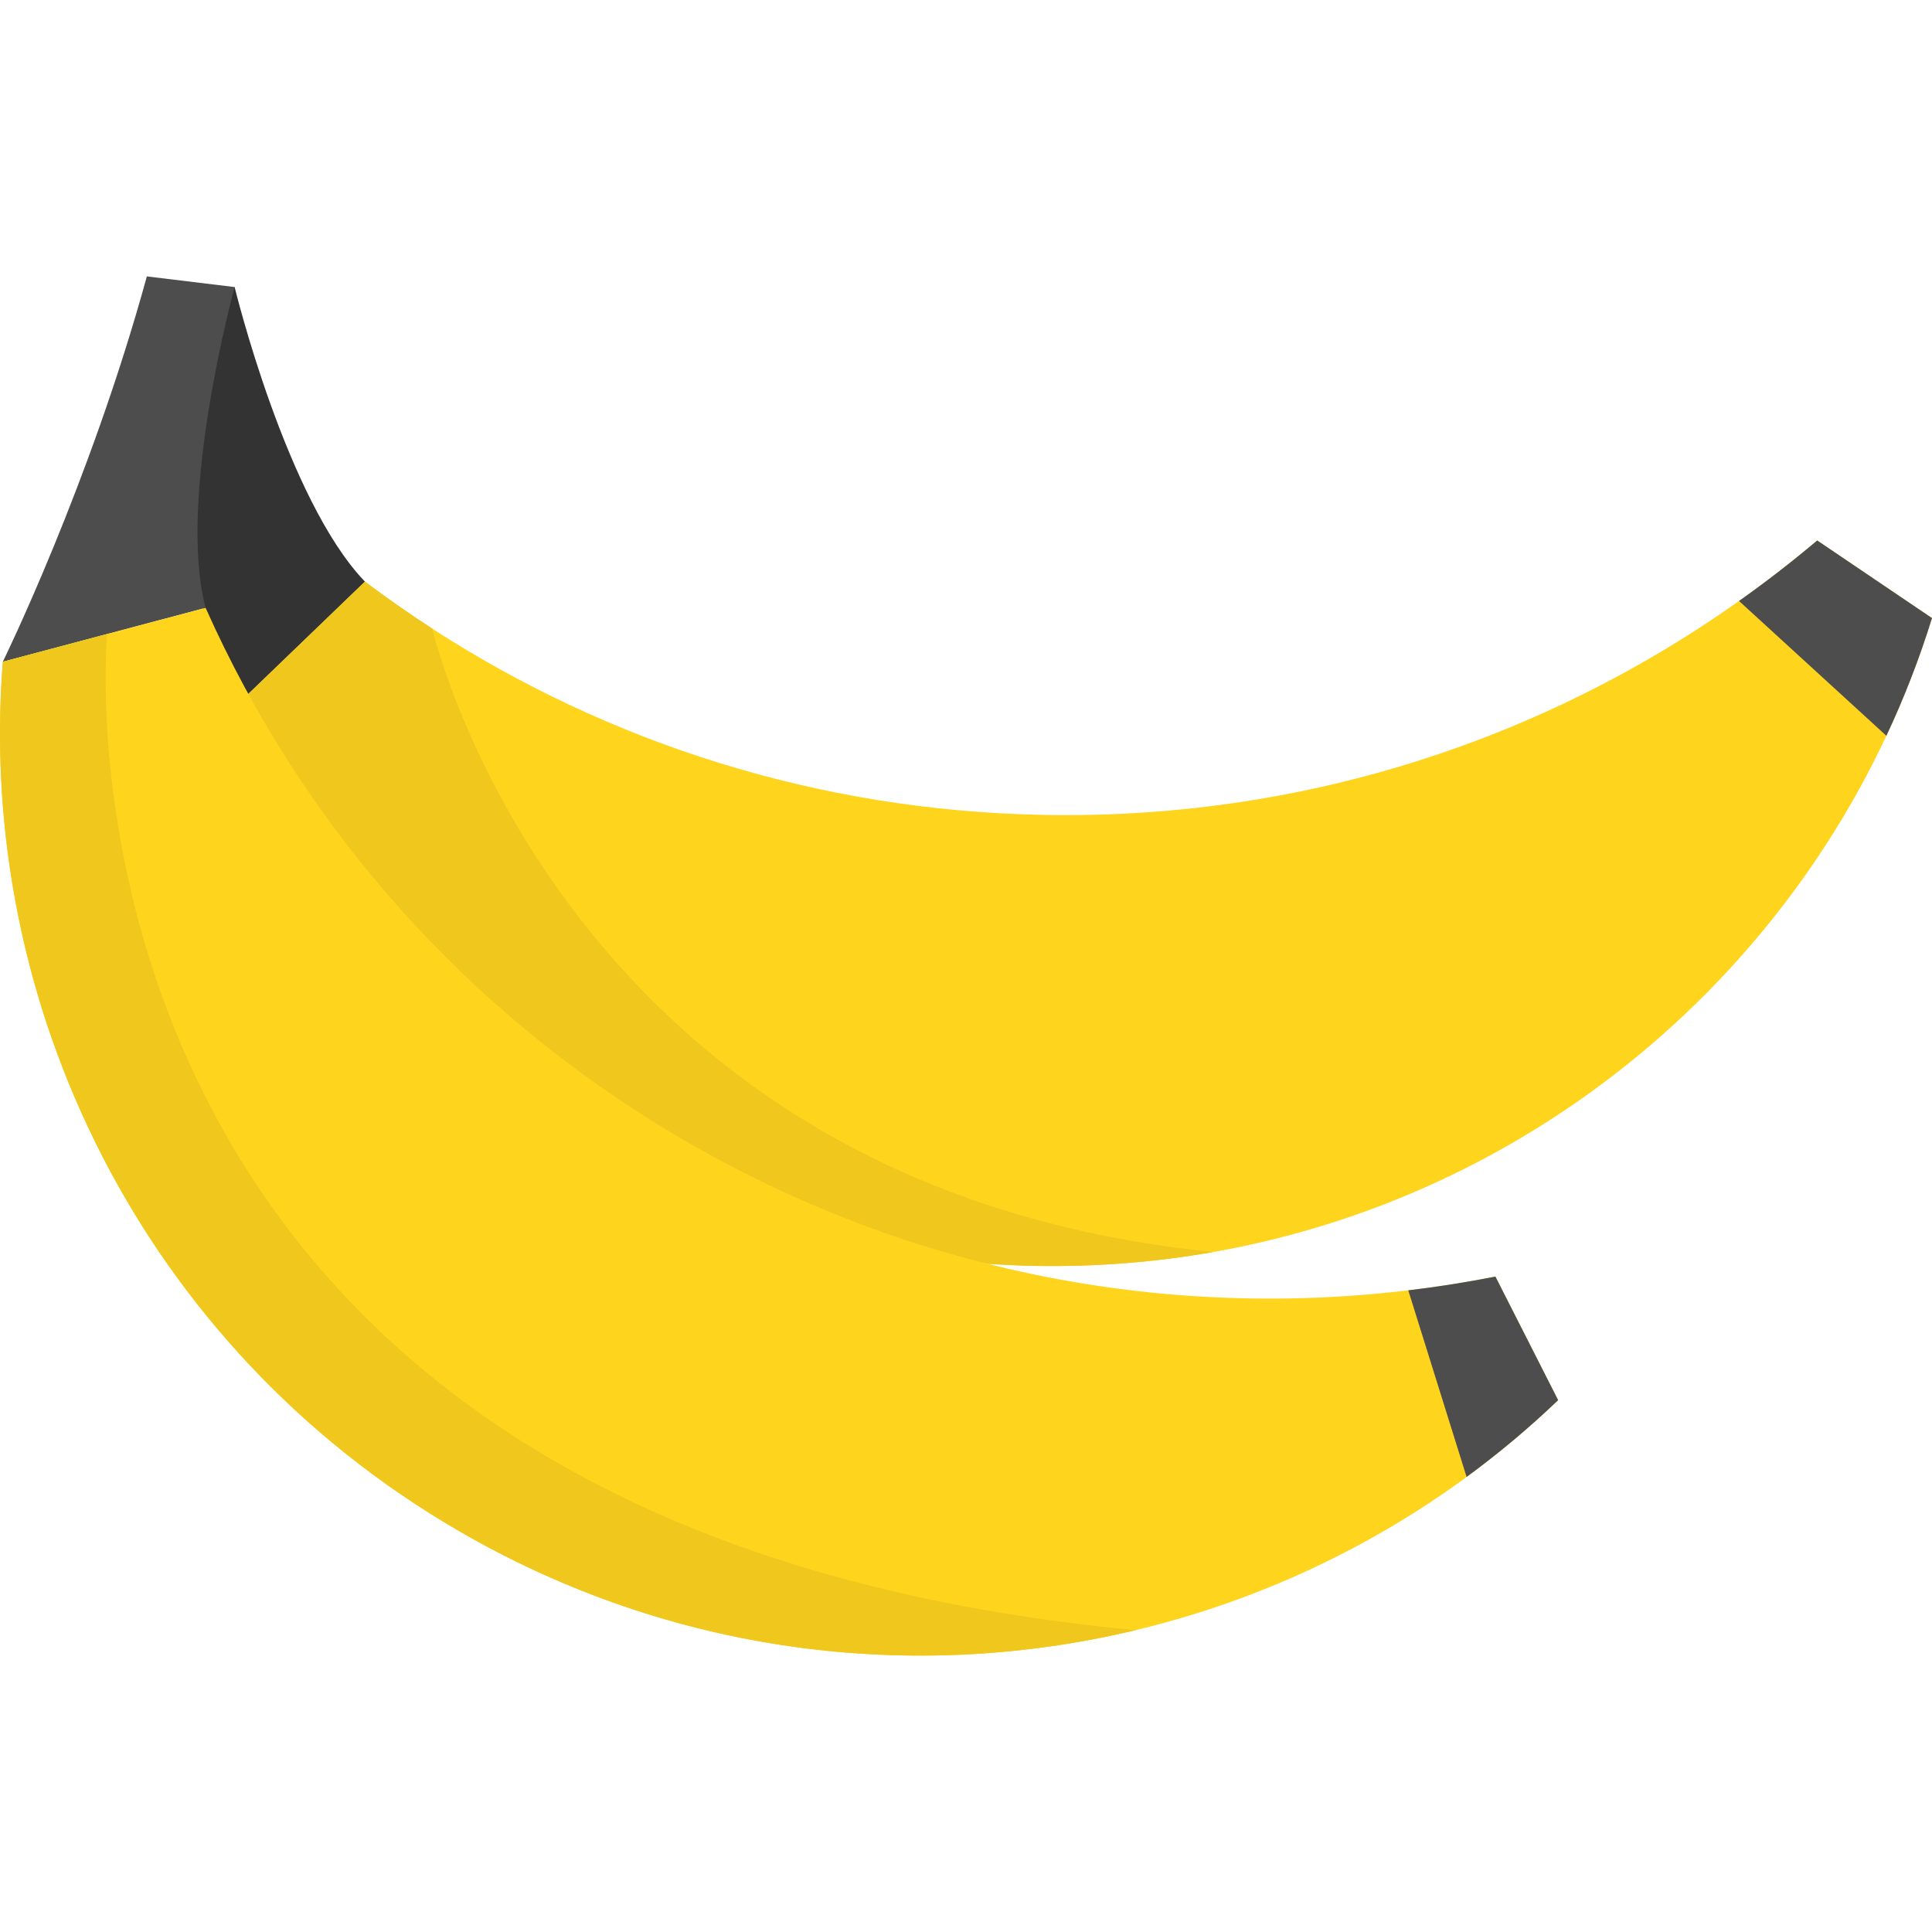
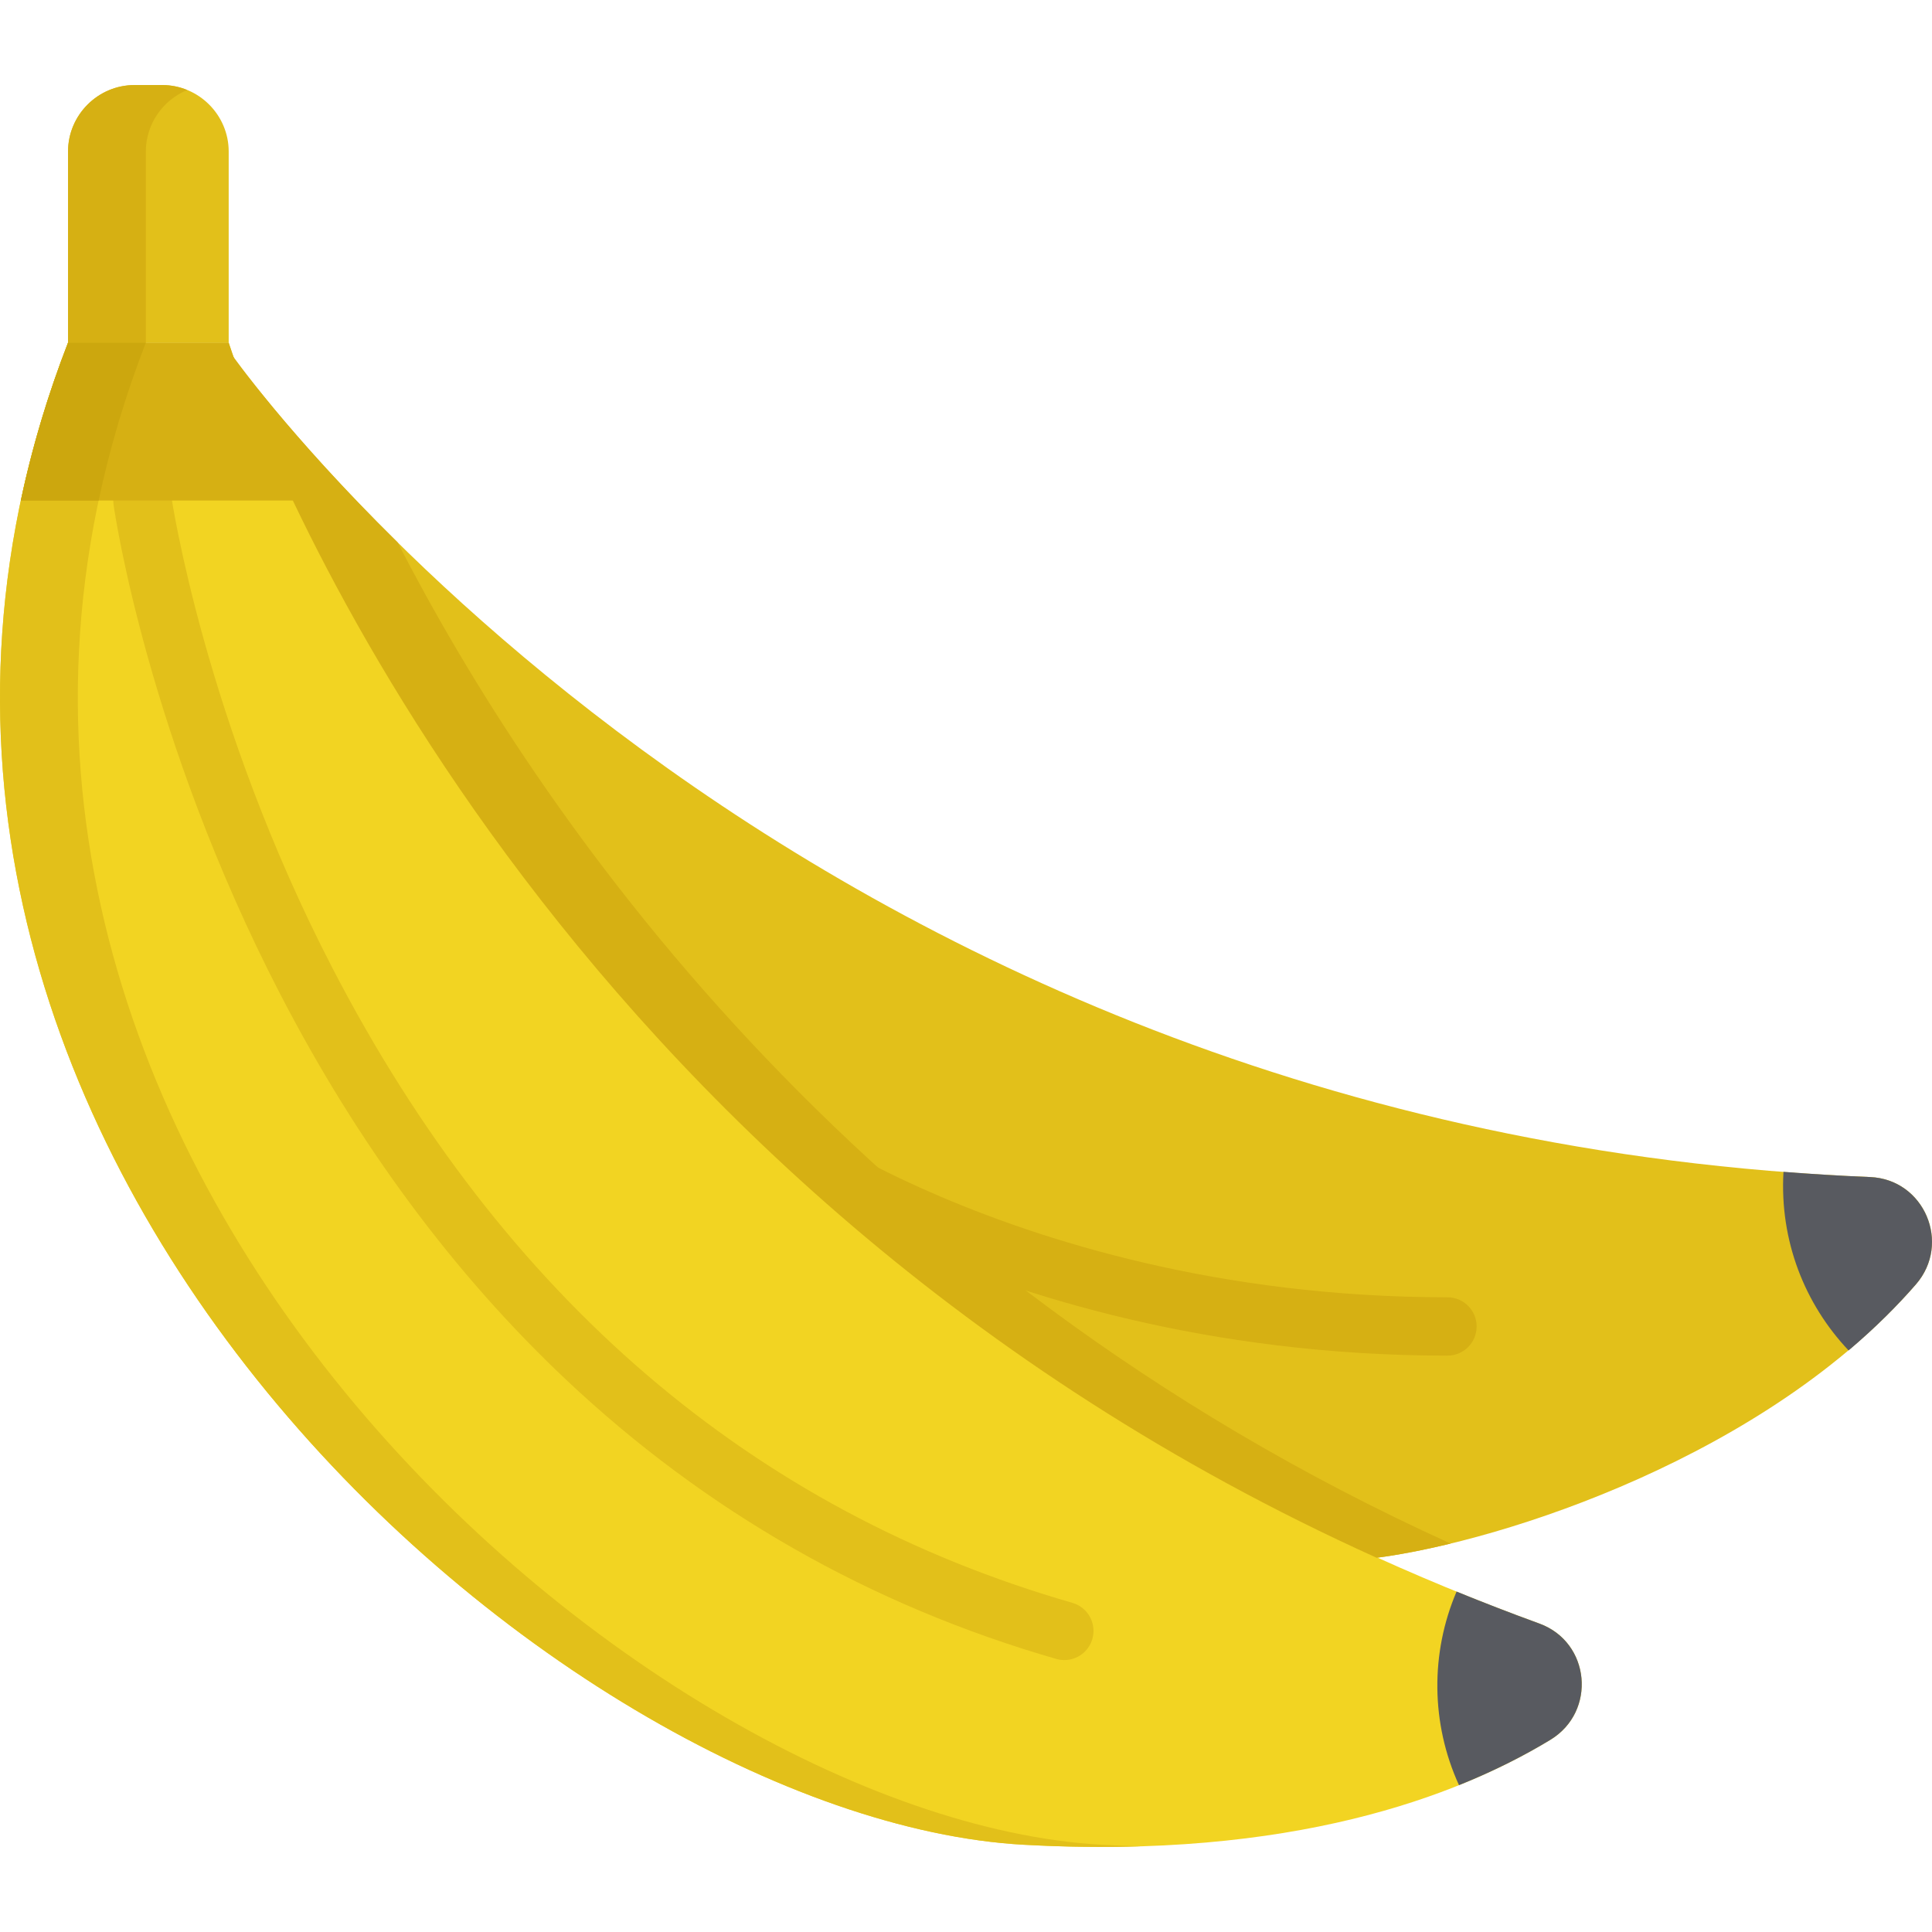
- <svg xmlns="http://www.w3.org/2000/svg" version="1.1" id="Layer_1" x="0px" y="0px" viewBox="0 0 512.001 512.001" style="enable-background:new 0 0 512.001 512.001;" xml:space="preserve">
-   <path style="fill:#FFD41D;" d="M512.001,163.801c-26.799,86.454-100.239,152.049-190.442,167.993h-0.012  c-15.343,2.711-31.183,3.98-47.357,3.68c-4.176-0.081-8.318-0.265-12.436-0.554L74.449,300.633l-47.691-98.44l39.051-18.297  l30.906-29.764c5.791,4.361,11.744,8.514,17.847,12.471c46.711,30.225,102.155,48.222,161.89,49.353  c78.02,1.477,149.823-26.072,205.128-72.725L512.001,163.801z" />
-   <path style="fill:#333333;" d="M56.653,192.713c0,0-2.615-52.18-16.181-107.82l21.705-8.821c0,0,13.756,56.481,34.539,78.063" />
-   <path style="fill:#4D4D4D;" d="M0.742,175.376c0,0,23.036-46.893,38.176-102.126l23.258,2.821c0,0-15.381,56.061-7.684,85.016" />
-   <path style="fill:#EFC71D;" d="M321.547,331.793c-15.343,2.711-31.183,3.98-47.357,3.68c-4.176-0.081-8.318-0.265-12.436-0.554  L74.449,300.633l-47.691-98.44l39.051-18.297l30.906-29.764c5.791,4.361,11.744,8.514,17.847,12.471  C115.092,168.888,149.701,314.639,321.547,331.793z" />
-   <path style="fill:#FFD41D;" d="M412.926,371.063c-31.667,30.306-70.51,51.025-111.983,60.947  c-58.778,14.074-122.851,6.472-179.264-26.245C37.741,357.081-6.363,266.047,0.743,175.372l27.653-7.349l26.095-6.933  c25.553,57.301,68.734,107.38,127.165,141.274c67.499,39.143,143.651,49.906,214.646,35.947L412.926,371.063z" />
-   <path style="fill:#EFC71D;" d="M300.943,432.01c-58.778,14.074-122.851,6.472-179.264-26.245  C37.741,357.081-6.363,266.047,0.743,175.372l27.653-7.349c0,0-22.854,236.161,272.512,263.987H300.943z" />
+ <svg xmlns="http://www.w3.org/2000/svg" version="1.1" id="Capa_1" x="0px" y="0px" viewBox="0 0 512.001 512.001" style="enable-background:new 0 0 512.001 512.001;" xml:space="preserve">
+   <path style="fill:#E2C01A;" d="M495.571,311.928C206.229,300.229,61.489,94.106,61.489,94.106l-0.063,0.02  c9.623,27.517,83.479,219.354,303.407,318.704c34.057-4.479,103.579-27.234,142.897-72.445  C517.187,329.512,509.97,312.51,495.571,311.928z" />
+   <path style="fill:#D6B013;" d="M383.597,359.257c-63.647,0-113.273-15.959-143.697-29.347  c-33.186-14.603-51.16-29.173-51.909-29.786c-3.304-2.704-3.79-7.576-1.085-10.88c2.703-3.302,7.571-3.789,10.876-1.088  c0.332,0.269,17.623,14.158,48.925,27.855c28.965,12.675,76.225,27.783,136.889,27.783c4.27,0,7.731,3.462,7.731,7.731  C391.328,355.796,387.867,359.257,383.597,359.257z" />
+   <path style="fill:#F2D422;" d="M60.606,90.803c0,0,75.243,240.365,347.34,339.454c13.541,4.931,15.249,23.323,2.934,30.808  c-24.628,14.97-68.683,31.754-139.615,27.813C147.952,482.026-62.951,299.504,18.034,90.803H60.606z" />
  <g>
-     <path style="fill:#4D4D4D;" d="M396.302,338.305l16.624,32.752c-7.683,7.349-15.793,14.144-24.261,20.35l-15.459-49.456   C380.959,341.028,388.654,339.805,396.302,338.305z" />
-     <path style="fill:#4D4D4D;" d="M481.579,143.231l30.421,20.569c-3.334,10.74-7.372,21.158-12.09,31.194l-39.051-35.728   C467.989,154.214,474.911,148.861,481.579,143.231z" />
+     <path style="fill:#E2C01A;" d="M282.061,439.936c-0.708,0-1.427-0.098-2.142-0.304c-49.164-14.148-92.922-39.094-130.06-74.144   c-29.621-27.956-55.085-62.345-75.687-102.211c-34.99-67.711-43.727-127.054-44.081-129.547c-0.601-4.227,2.338-8.142,6.565-8.744   c4.226-0.597,8.14,2.337,8.743,6.562l0,0c0.084,0.589,8.826,59.633,42.738,125.07c45.157,87.136,111.121,143.711,196.058,168.154   c4.103,1.181,6.473,5.465,5.292,9.568C288.512,437.73,285.42,439.936,282.061,439.936z" />
+     <path style="fill:#E2C01A;" d="M291.886,488.877C168.573,482.026-42.331,299.504,38.654,90.803h-20.62   c-80.985,208.702,129.919,391.224,253.231,398.074c10.959,0.609,21.273,0.72,30.977,0.423   C298.849,489.204,295.41,489.073,291.886,488.877z" />
  </g>
+   <path style="fill:#585A60;" d="M407.946,430.256c-7.463-2.718-14.769-5.548-21.938-8.47c-6.948,16.245-6.846,34.927,0.641,51.303  c9.572-3.848,17.611-8,24.231-12.024C423.194,453.579,421.487,435.188,407.946,430.256z" />
+   <path style="fill:#D6B013;" d="M105.355,143.716c-29.239-28.784-43.866-49.61-43.866-49.61l-0.063,0.02  c9.623,27.517,83.479,219.354,303.407,318.704c5.651-0.743,12.294-2.002,19.598-3.77  C224.343,336.385,141.905,214.721,105.355,143.716z" />
+   <path style="fill:#E2C01A;" d="M42.99,22.54h-7.34c-9.689,0-17.616,7.927-17.616,17.616v50.646h42.572V40.156  C60.606,30.467,52.679,22.54,42.99,22.54z" />
+   <g>
+     <path style="fill:#D6B013;" d="M49.628,23.856c-2.052-0.843-4.292-1.316-6.639-1.316h-7.34c-9.689,0-17.616,7.927-17.616,17.616   v50.646H38.65V40.157C38.651,32.814,43.207,26.492,49.628,23.856z" />
+     <path style="fill:#D6B013;" d="M77.908,132.641c-12.24-25.671-17.302-41.838-17.302-41.838H18.034   c-5.464,14.081-9.588,28.041-12.511,41.838H77.908z" />
+   </g>
+   <path style="fill:#CCA70E;" d="M26.143,132.641c2.923-13.797,7.047-27.757,12.511-41.838h-20.62  c-0.021,0.054-0.041,0.109-0.062,0.163c-0.638,1.648-1.258,3.295-1.86,4.94c-0.176,0.481-0.341,0.96-0.514,1.44  c-0.444,1.235-0.886,2.469-1.31,3.702c-0.17,0.494-0.33,0.987-0.497,1.48c-0.417,1.234-0.83,2.468-1.226,3.7  c-0.142,0.442-0.278,0.883-0.418,1.324c-0.411,1.299-0.815,2.597-1.204,3.894c-0.11,0.366-0.215,0.732-0.324,1.098  c-0.409,1.386-0.809,2.772-1.193,4.155c-0.078,0.28-0.154,0.56-0.231,0.84c-0.407,1.485-0.802,2.968-1.181,4.449  c-0.048,0.186-0.095,0.373-0.142,0.559c-0.402,1.586-0.789,3.17-1.159,4.752c-0.022,0.095-0.045,0.19-0.067,0.285  c-0.391,1.683-0.766,3.364-1.122,5.042c-0.001,0.005-0.002,0.009-0.003,0.014L26.143,132.641L26.143,132.641z" />
+   <path style="fill:#585A60;" d="M495.571,311.928c-7.754-0.313-15.383-0.794-22.929-1.379c-1.055,18.237,5.62,35.034,17.254,47.333  c7.22-6.11,13.092-12.043,17.835-17.496C517.187,329.512,509.97,312.51,495.571,311.928z" />
  <g>
</g>
  <g>
</g>
  <g>
</g>
  <g>
</g>
  <g>
</g>
  <g>
</g>
  <g>
</g>
  <g>
</g>
  <g>
</g>
  <g>
</g>
  <g>
</g>
  <g>
</g>
  <g>
</g>
  <g>
</g>
  <g>
</g>
</svg>
